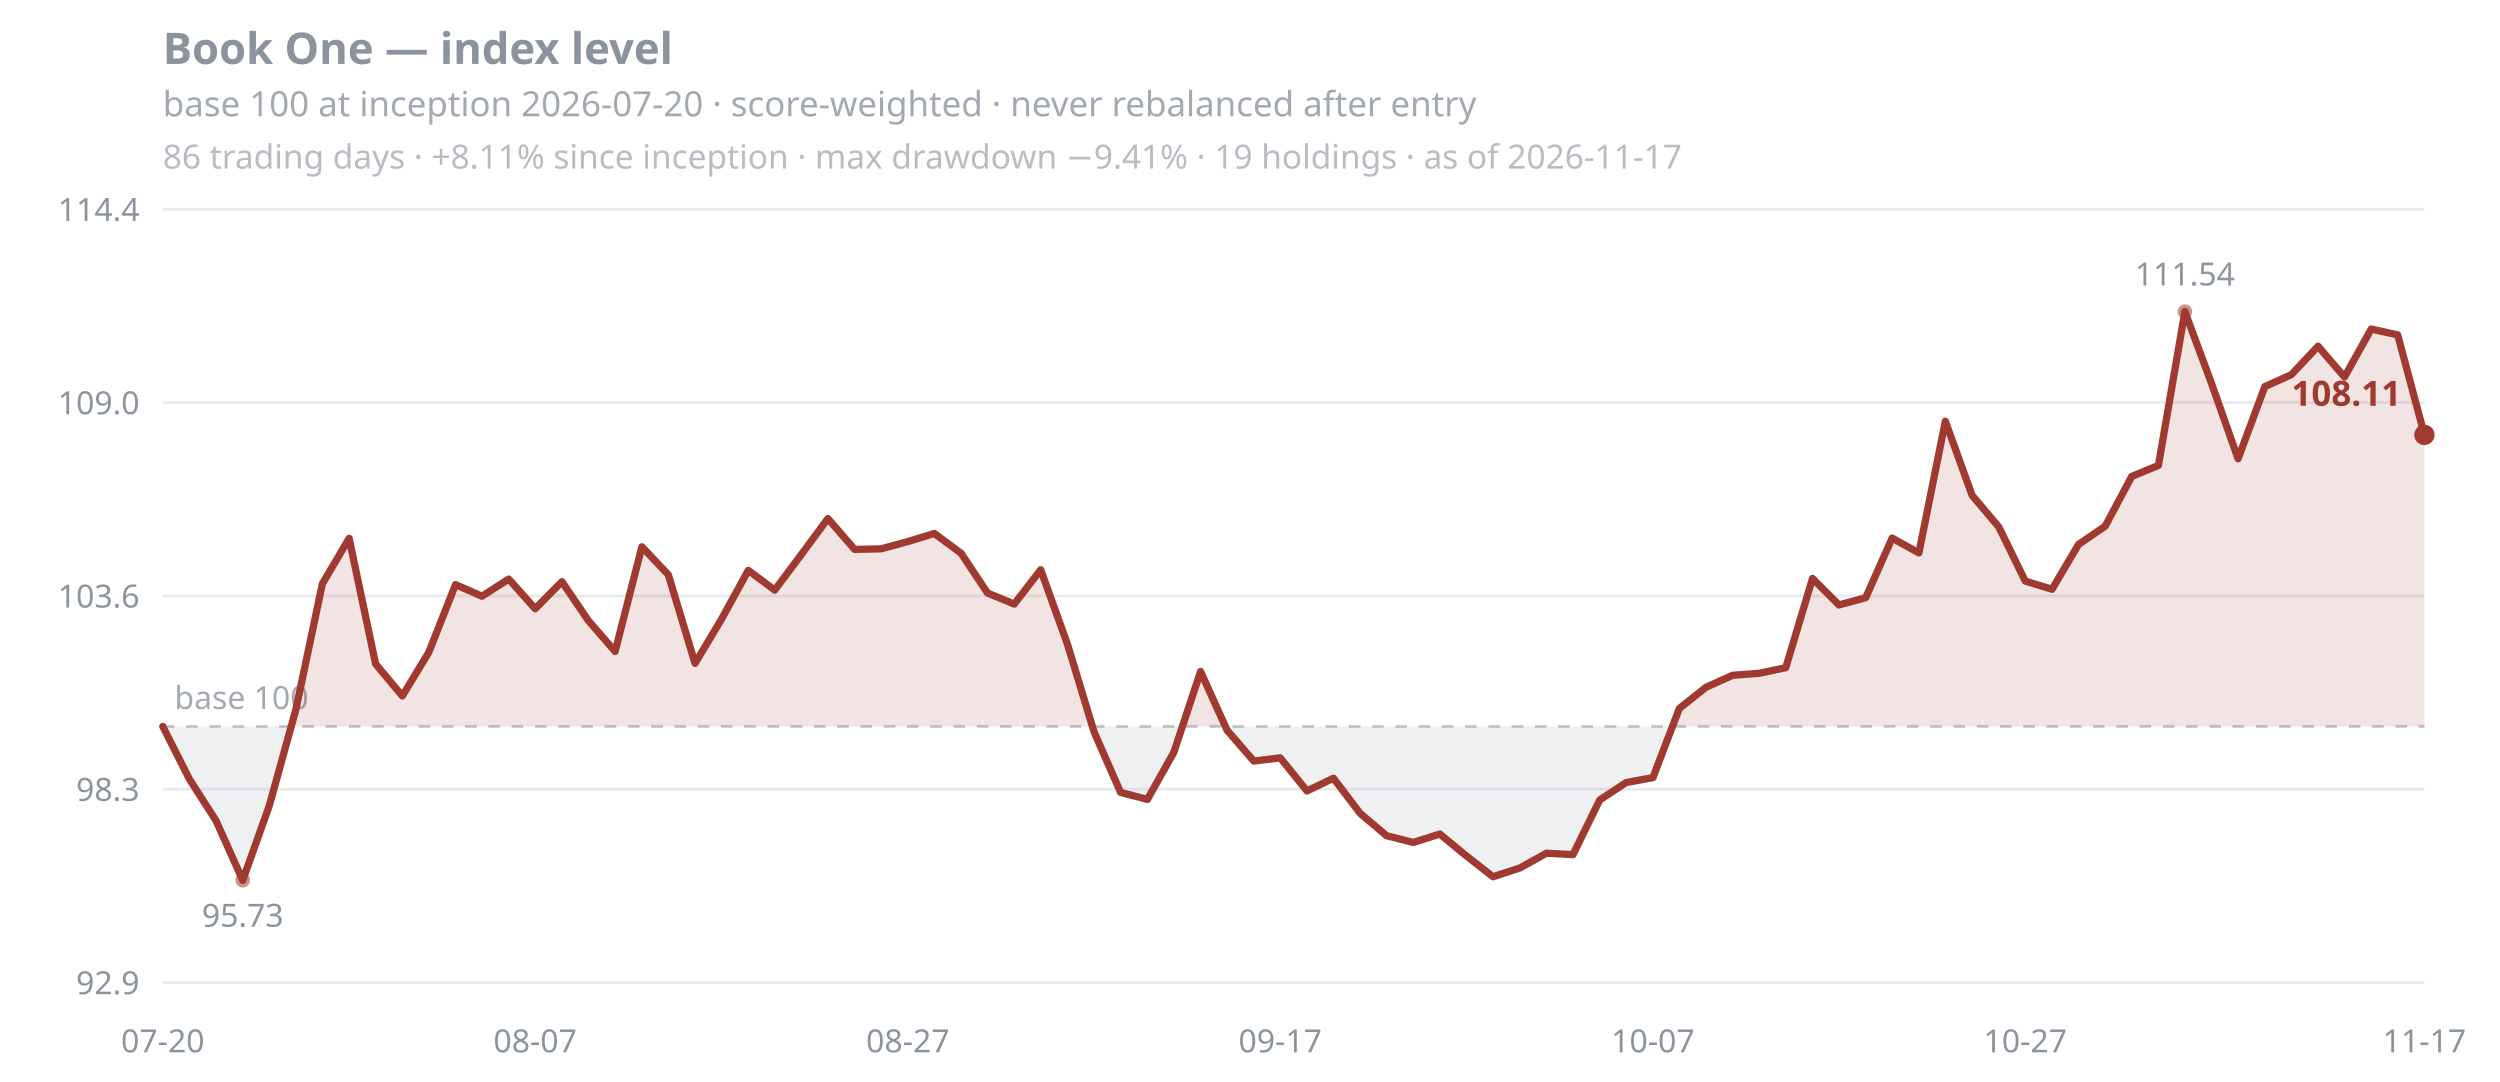
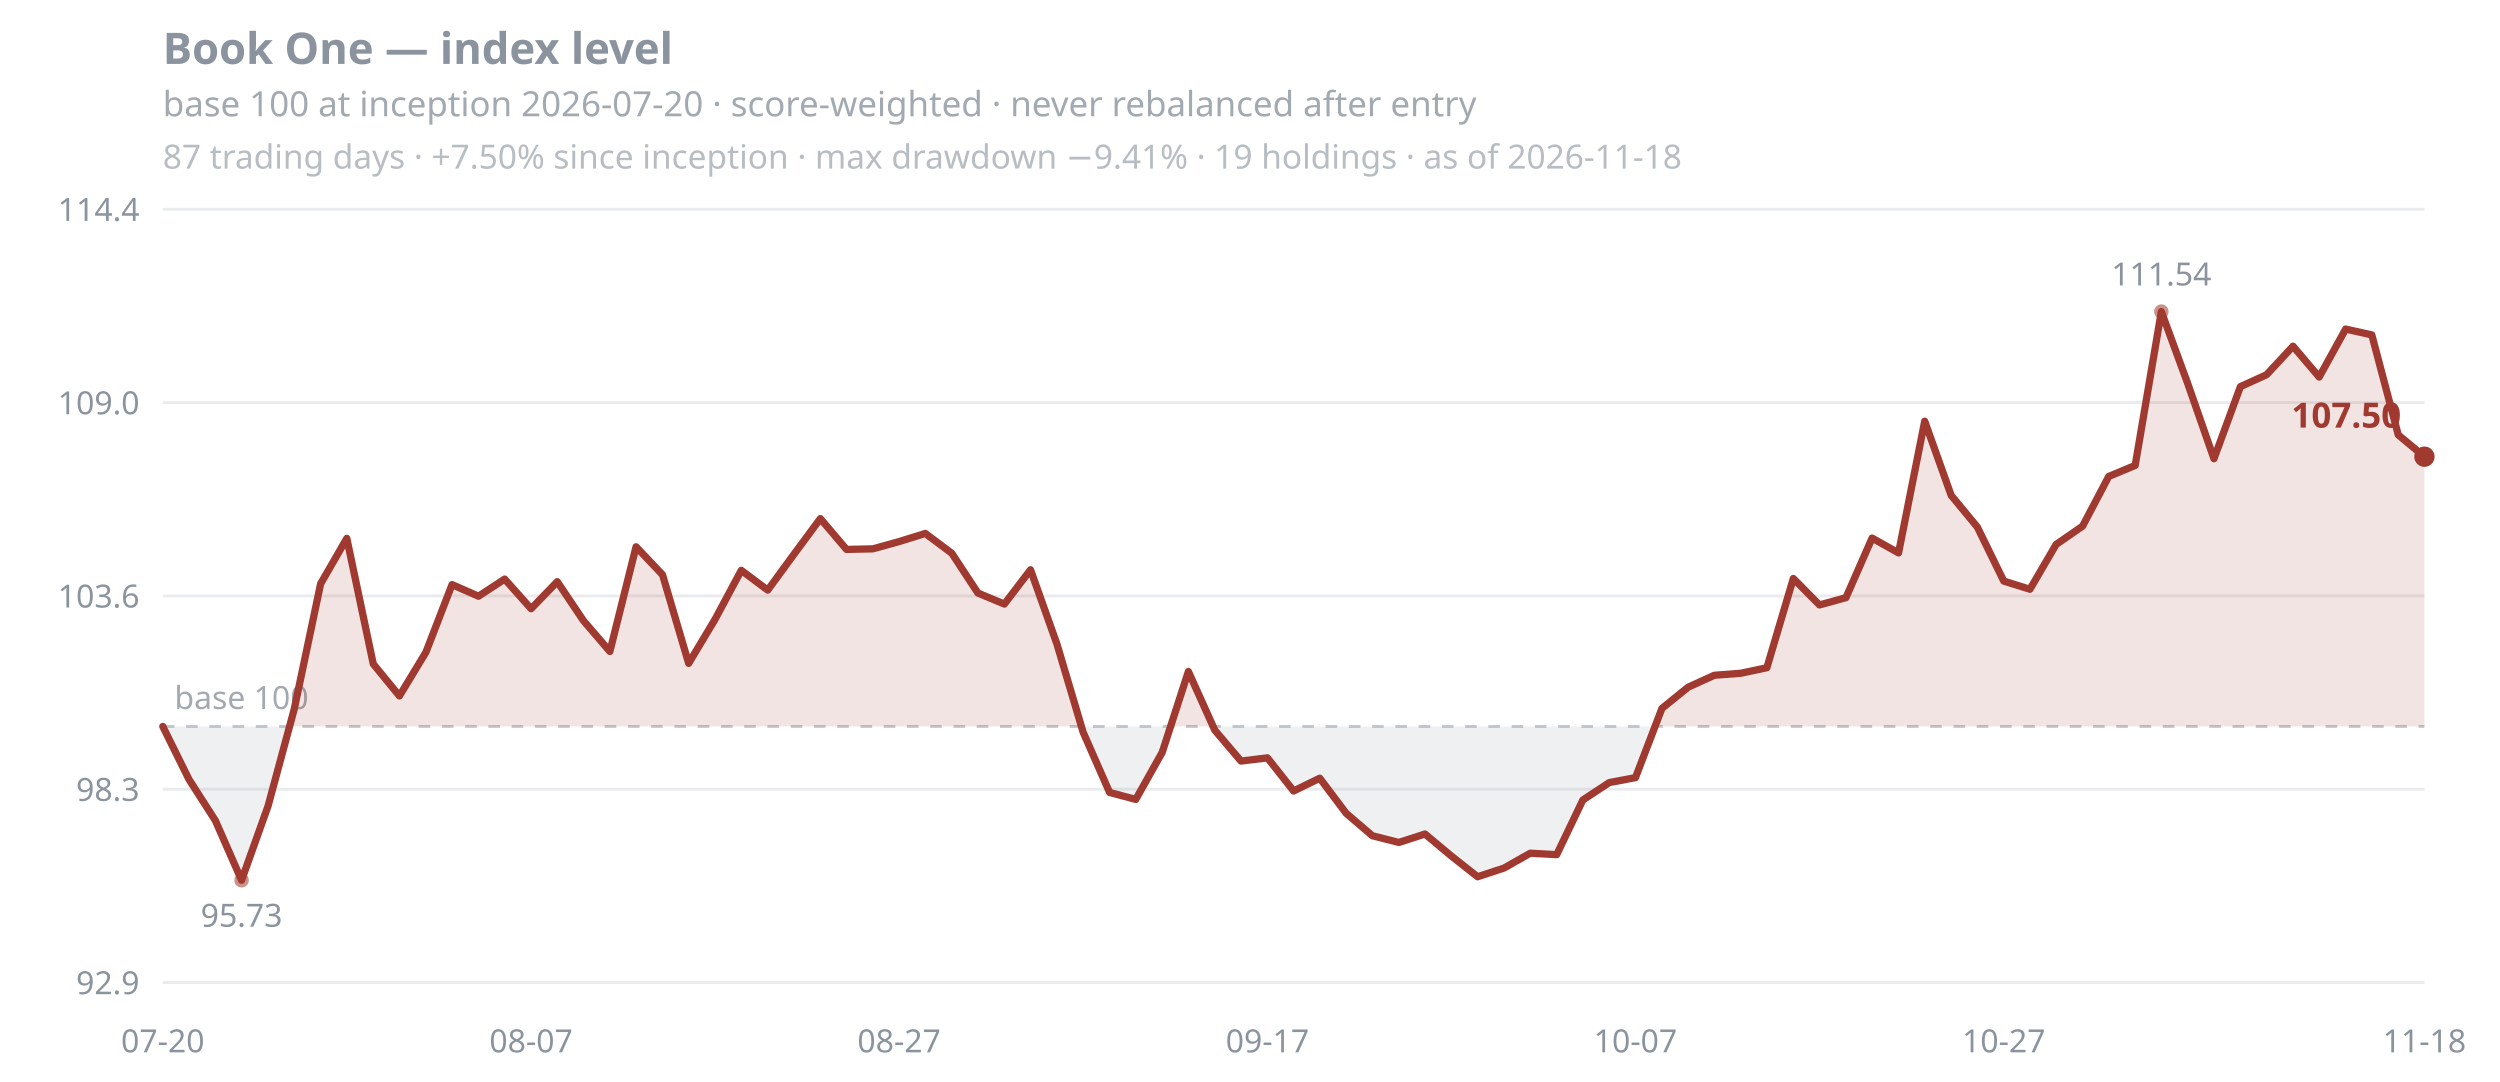
<svg xmlns="http://www.w3.org/2000/svg" viewBox="0 0 860 372" font-family="ui-sans-serif,system-ui,sans-serif">
  <text x="56" y="22" font-size="15" font-weight="600" fill="#8b949e">Book One — index level</text>
  <text x="56" y="40" font-size="12" fill="#8b949e" opacity="0.8">base 100 at inception 2026-07-20 · score-weighted · never rebalanced after entry</text>
-   <text x="56" y="58" font-size="11.5" fill="#8b949e" opacity="0.62">86 trading days · +8.11% since inception · max drawdown −9.41% · 19 holdings · as of 2026-11-17</text>
+   <text x="56" y="58" font-size="11.5" fill="#8b949e" opacity="0.62">87 trading days · +7.50% since inception · max drawdown −9.41% · 19 holdings · as of 2026-11-18</text>
  <line x1="56" y1="338.0" x2="834" y2="338.0" stroke="#8b949e" stroke-opacity="0.18" />
  <text x="48" y="342.0" font-size="11" fill="#8b949e" text-anchor="end">92.9</text>
  <line x1="56" y1="271.5" x2="834" y2="271.5" stroke="#8b949e" stroke-opacity="0.18" />
  <text x="48" y="275.5" font-size="11" fill="#8b949e" text-anchor="end">98.3</text>
  <line x1="56" y1="205.0" x2="834" y2="205.0" stroke="#8b949e" stroke-opacity="0.18" />
  <text x="48" y="209.0" font-size="11" fill="#8b949e" text-anchor="end">103.6</text>
  <line x1="56" y1="138.5" x2="834" y2="138.5" stroke="#8b949e" stroke-opacity="0.18" />
  <text x="48" y="142.5" font-size="11" fill="#8b949e" text-anchor="end">109.0</text>
  <line x1="56" y1="72.0" x2="834" y2="72.0" stroke="#8b949e" stroke-opacity="0.18" />
  <text x="48" y="76.0" font-size="11" fill="#8b949e" text-anchor="end">114.4</text>
  <line x1="56" y1="249.9" x2="834" y2="249.9" stroke="#8b949e" stroke-opacity="0.5" stroke-dasharray="4 4" />
  <text x="60" y="243.9" font-size="11" fill="#8b949e" text-anchor="start" opacity="0.8">base 100</text>
  <text x="56.0" y="362" font-size="11" fill="#8b949e" text-anchor="middle">07-20</text>
-   <text x="184.1" y="362" font-size="11" fill="#8b949e" text-anchor="middle">08-07</text>
-   <text x="312.3" y="362" font-size="11" fill="#8b949e" text-anchor="middle">08-27</text>
-   <text x="440.4" y="362" font-size="11" fill="#8b949e" text-anchor="middle">09-17</text>
-   <text x="568.6" y="362" font-size="11" fill="#8b949e" text-anchor="middle">10-07</text>
-   <text x="696.7" y="362" font-size="11" fill="#8b949e" text-anchor="middle">10-27</text>
-   <text x="834.0" y="362" font-size="11" fill="#8b949e" text-anchor="middle">11-17</text>
+   <text x="182.7" y="362" font-size="11" fill="#8b949e" text-anchor="middle">08-07</text>
+   <text x="309.3" y="362" font-size="11" fill="#8b949e" text-anchor="middle">08-27</text>
+   <text x="436.0" y="362" font-size="11" fill="#8b949e" text-anchor="middle">09-17</text>
+   <text x="562.6" y="362" font-size="11" fill="#8b949e" text-anchor="middle">10-07</text>
+   <text x="689.3" y="362" font-size="11" fill="#8b949e" text-anchor="middle">10-27</text>
+   <text x="834.0" y="362" font-size="11" fill="#8b949e" text-anchor="middle">11-18</text>
  <defs>
    <clipPath id="above">
      <rect x="56" y="72" width="778" height="177.9" />
    </clipPath>
    <clipPath id="below">
      <rect x="56" y="249.9" width="778" height="88.1" />
    </clipPath>
  </defs>
-   <polygon points="56.0,249.9 56.0,249.9 65.2,268.1 74.3,282.3 83.5,302.8 92.6,277.3 101.8,244.0 110.9,200.8 120.1,185.2 129.2,228.4 138.4,239.4 147.5,224.4 156.7,201.1 165.8,205.1 175.0,199.2 184.1,209.4 193.3,200.1 202.4,213.5 211.6,224.1 220.8,188.1 229.9,197.7 239.1,228.2 248.2,213.0 257.4,196.2 266.5,203.0 275.7,190.7 284.8,178.4 294.0,189.0 303.1,188.8 312.3,186.3 321.4,183.5 330.6,190.3 339.7,204.0 348.9,207.8 358.0,196.0 367.2,221.6 376.4,251.9 385.5,272.6 394.7,275.0 403.8,258.8 413.0,231.0 422.1,251.2 431.3,261.8 440.4,260.7 449.6,272.1 458.7,267.7 467.9,279.8 477.0,287.5 486.2,289.8 495.3,286.9 504.5,294.5 513.6,301.6 522.8,298.6 532.0,293.5 541.1,294.0 550.3,275.2 559.4,269.2 568.6,267.5 577.7,243.7 586.9,236.4 596.0,232.3 605.2,231.6 614.3,229.7 623.5,199.0 632.6,208.1 641.8,205.6 650.9,185.1 660.1,190.2 669.2,144.9 678.4,170.4 687.6,181.3 696.7,199.9 705.9,202.7 715.0,187.3 724.2,181.0 733.3,163.9 742.5,160.1 751.6,107.2 760.8,132.0 769.9,157.8 779.1,133.0 788.2,128.9 797.4,119.1 806.5,129.7 815.7,113.2 824.8,115.2 834.0,149.6 834.0,249.9" fill="#a0392f" fill-opacity="0.14" clip-path="url(#above)" />
-   <polygon points="56.0,249.9 56.0,249.9 65.2,268.1 74.3,282.3 83.5,302.8 92.6,277.3 101.8,244.0 110.9,200.8 120.1,185.2 129.2,228.4 138.4,239.4 147.5,224.4 156.7,201.1 165.8,205.1 175.0,199.2 184.1,209.4 193.3,200.1 202.4,213.5 211.6,224.1 220.8,188.1 229.9,197.7 239.1,228.2 248.2,213.0 257.4,196.2 266.5,203.0 275.7,190.7 284.8,178.4 294.0,189.0 303.1,188.8 312.3,186.3 321.4,183.5 330.6,190.3 339.7,204.0 348.9,207.8 358.0,196.0 367.2,221.6 376.4,251.9 385.5,272.6 394.7,275.0 403.8,258.8 413.0,231.0 422.1,251.2 431.3,261.8 440.4,260.7 449.6,272.1 458.7,267.7 467.9,279.8 477.0,287.5 486.2,289.8 495.3,286.9 504.5,294.5 513.6,301.6 522.8,298.6 532.0,293.5 541.1,294.0 550.3,275.2 559.4,269.2 568.6,267.5 577.7,243.7 586.9,236.4 596.0,232.3 605.2,231.6 614.3,229.7 623.5,199.0 632.6,208.1 641.8,205.6 650.9,185.1 660.1,190.2 669.2,144.9 678.4,170.4 687.6,181.3 696.7,199.9 705.9,202.7 715.0,187.3 724.2,181.0 733.3,163.9 742.5,160.1 751.6,107.2 760.8,132.0 769.9,157.8 779.1,133.0 788.2,128.9 797.4,119.1 806.5,129.7 815.7,113.2 824.8,115.2 834.0,149.6 834.0,249.9" fill="#8b949e" fill-opacity="0.14" clip-path="url(#below)" />
-   <polyline points="56.0,249.9 65.2,268.1 74.3,282.3 83.5,302.8 92.6,277.3 101.8,244.0 110.9,200.8 120.1,185.2 129.2,228.4 138.4,239.4 147.5,224.4 156.7,201.1 165.8,205.1 175.0,199.2 184.1,209.4 193.3,200.1 202.4,213.5 211.6,224.1 220.8,188.1 229.9,197.7 239.1,228.2 248.2,213.0 257.4,196.2 266.5,203.0 275.7,190.7 284.8,178.4 294.0,189.0 303.1,188.8 312.3,186.3 321.4,183.5 330.6,190.3 339.7,204.0 348.9,207.8 358.0,196.0 367.2,221.6 376.4,251.9 385.5,272.6 394.7,275.0 403.8,258.8 413.0,231.0 422.1,251.2 431.3,261.8 440.4,260.7 449.6,272.1 458.7,267.7 467.9,279.8 477.0,287.5 486.2,289.8 495.3,286.9 504.5,294.5 513.6,301.6 522.8,298.6 532.0,293.5 541.1,294.0 550.3,275.2 559.4,269.2 568.6,267.5 577.7,243.7 586.9,236.4 596.0,232.3 605.2,231.6 614.3,229.7 623.5,199.0 632.6,208.1 641.8,205.6 650.9,185.1 660.1,190.2 669.2,144.9 678.4,170.4 687.6,181.3 696.7,199.9 705.9,202.7 715.0,187.3 724.2,181.0 733.3,163.9 742.5,160.1 751.6,107.2 760.8,132.0 769.9,157.8 779.1,133.0 788.2,128.9 797.4,119.1 806.5,129.7 815.7,113.2 824.8,115.2 834.0,149.6" fill="none" stroke="#a0392f" stroke-width="2.5" stroke-linejoin="round" stroke-linecap="round" />
-   <circle cx="83.5" cy="302.8" r="2.5" fill="#a0392f" fill-opacity="0.55" />
-   <text x="83.5" y="318.8" font-size="11" fill="#8b949e" text-anchor="middle">95.73</text>
-   <circle cx="751.6" cy="107.2" r="2.5" fill="#a0392f" fill-opacity="0.55" />
-   <text x="751.6" y="98.2" font-size="11" fill="#8b949e" text-anchor="middle">111.54</text>
-   <circle cx="834.0" cy="149.6" r="3.5" fill="#a0392f" />
-   <text x="826.0" y="139.6" font-size="12" font-weight="600" fill="#a0392f" text-anchor="end">108.11</text>
+   <polygon points="56.0,249.9 56.0,249.9 65.0,268.1 74.1,282.3 83.1,302.8 92.2,277.3 101.2,244.0 110.3,200.8 119.3,185.2 128.4,228.4 137.4,239.4 146.5,224.4 155.5,201.1 164.6,205.1 173.6,199.2 182.7,209.4 191.7,200.1 200.7,213.5 209.8,224.1 218.8,188.1 227.9,197.7 236.9,228.2 246.0,213.0 255.0,196.2 264.1,203.0 273.1,190.7 282.2,178.4 291.2,189.0 300.3,188.8 309.3,186.3 318.3,183.5 327.4,190.3 336.4,204.0 345.5,207.8 354.5,196.0 363.6,221.6 372.6,251.9 381.7,272.6 390.7,275.0 399.8,258.8 408.8,231.0 417.9,251.2 426.9,261.8 436.0,260.7 445.0,272.1 454.0,267.7 463.1,279.8 472.1,287.5 481.2,289.8 490.2,286.9 499.3,294.5 508.3,301.6 517.4,298.6 526.4,293.5 535.5,294.0 544.5,275.2 553.6,269.2 562.6,267.5 571.7,243.7 580.7,236.4 589.7,232.3 598.8,231.6 607.8,229.7 616.9,199.0 625.9,208.1 635.0,205.6 644.0,185.1 653.1,190.2 662.1,144.9 671.2,170.4 680.2,181.3 689.3,199.9 698.3,202.7 707.3,187.3 716.4,181.0 725.4,163.9 734.5,160.1 743.5,107.2 752.6,132.0 761.6,157.8 770.7,133.0 779.7,128.9 788.8,119.1 797.8,129.7 806.9,113.2 815.9,115.2 825.0,149.6 834.0,157.1 834.0,249.9" fill="#a0392f" fill-opacity="0.14" clip-path="url(#above)" />
+   <polygon points="56.0,249.9 56.0,249.9 65.0,268.1 74.1,282.3 83.1,302.8 92.2,277.3 101.2,244.0 110.3,200.8 119.3,185.2 128.4,228.4 137.4,239.4 146.5,224.4 155.5,201.1 164.6,205.1 173.6,199.2 182.7,209.4 191.7,200.1 200.7,213.5 209.8,224.1 218.8,188.1 227.9,197.7 236.9,228.2 246.0,213.0 255.0,196.2 264.1,203.0 273.1,190.7 282.2,178.4 291.2,189.0 300.3,188.8 309.3,186.3 318.3,183.5 327.4,190.3 336.4,204.0 345.5,207.8 354.5,196.0 363.6,221.6 372.6,251.9 381.7,272.6 390.7,275.0 399.8,258.8 408.8,231.0 417.9,251.2 426.9,261.8 436.0,260.7 445.0,272.1 454.0,267.7 463.1,279.8 472.1,287.5 481.2,289.8 490.2,286.9 499.3,294.5 508.3,301.6 517.4,298.6 526.4,293.5 535.5,294.0 544.5,275.2 553.6,269.2 562.6,267.5 571.7,243.7 580.7,236.4 589.7,232.3 598.8,231.6 607.8,229.7 616.9,199.0 625.9,208.1 635.0,205.6 644.0,185.1 653.1,190.2 662.1,144.9 671.2,170.4 680.2,181.3 689.3,199.9 698.3,202.7 707.3,187.3 716.4,181.0 725.4,163.9 734.5,160.1 743.5,107.2 752.6,132.0 761.6,157.8 770.7,133.0 779.7,128.9 788.8,119.1 797.8,129.7 806.9,113.2 815.9,115.2 825.0,149.6 834.0,157.1 834.0,249.9" fill="#8b949e" fill-opacity="0.14" clip-path="url(#below)" />
+   <polyline points="56.0,249.9 65.0,268.1 74.1,282.3 83.1,302.8 92.2,277.3 101.2,244.0 110.3,200.8 119.3,185.2 128.4,228.4 137.4,239.4 146.5,224.4 155.5,201.1 164.6,205.1 173.6,199.2 182.7,209.4 191.7,200.1 200.7,213.5 209.8,224.1 218.8,188.1 227.9,197.7 236.9,228.2 246.0,213.0 255.0,196.2 264.1,203.0 273.1,190.7 282.2,178.4 291.2,189.0 300.3,188.8 309.3,186.3 318.3,183.5 327.4,190.3 336.4,204.0 345.5,207.8 354.5,196.0 363.6,221.6 372.6,251.9 381.7,272.6 390.7,275.0 399.8,258.8 408.8,231.0 417.9,251.2 426.9,261.8 436.0,260.7 445.0,272.1 454.0,267.7 463.1,279.8 472.1,287.5 481.2,289.8 490.2,286.9 499.3,294.5 508.3,301.6 517.4,298.6 526.4,293.5 535.5,294.0 544.5,275.2 553.6,269.2 562.6,267.5 571.7,243.7 580.7,236.4 589.7,232.3 598.8,231.6 607.8,229.7 616.9,199.0 625.9,208.1 635.0,205.6 644.0,185.1 653.1,190.2 662.1,144.9 671.2,170.4 680.2,181.3 689.3,199.9 698.3,202.7 707.3,187.3 716.4,181.0 725.4,163.9 734.5,160.1 743.5,107.2 752.6,132.0 761.6,157.8 770.7,133.0 779.7,128.9 788.8,119.1 797.8,129.7 806.9,113.2 815.9,115.2 825.0,149.6 834.0,157.1" fill="none" stroke="#a0392f" stroke-width="2.5" stroke-linejoin="round" stroke-linecap="round" />
+   <circle cx="83.1" cy="302.8" r="2.5" fill="#a0392f" fill-opacity="0.55" />
+   <text x="83.1" y="318.8" font-size="11" fill="#8b949e" text-anchor="middle">95.73</text>
+   <circle cx="743.5" cy="107.2" r="2.5" fill="#a0392f" fill-opacity="0.55" />
+   <text x="743.5" y="98.2" font-size="11" fill="#8b949e" text-anchor="middle">111.54</text>
+   <circle cx="834.0" cy="157.1" r="3.5" fill="#a0392f" />
+   <text x="826.0" y="147.1" font-size="12" font-weight="600" fill="#a0392f" text-anchor="end">107.50</text>
</svg>
